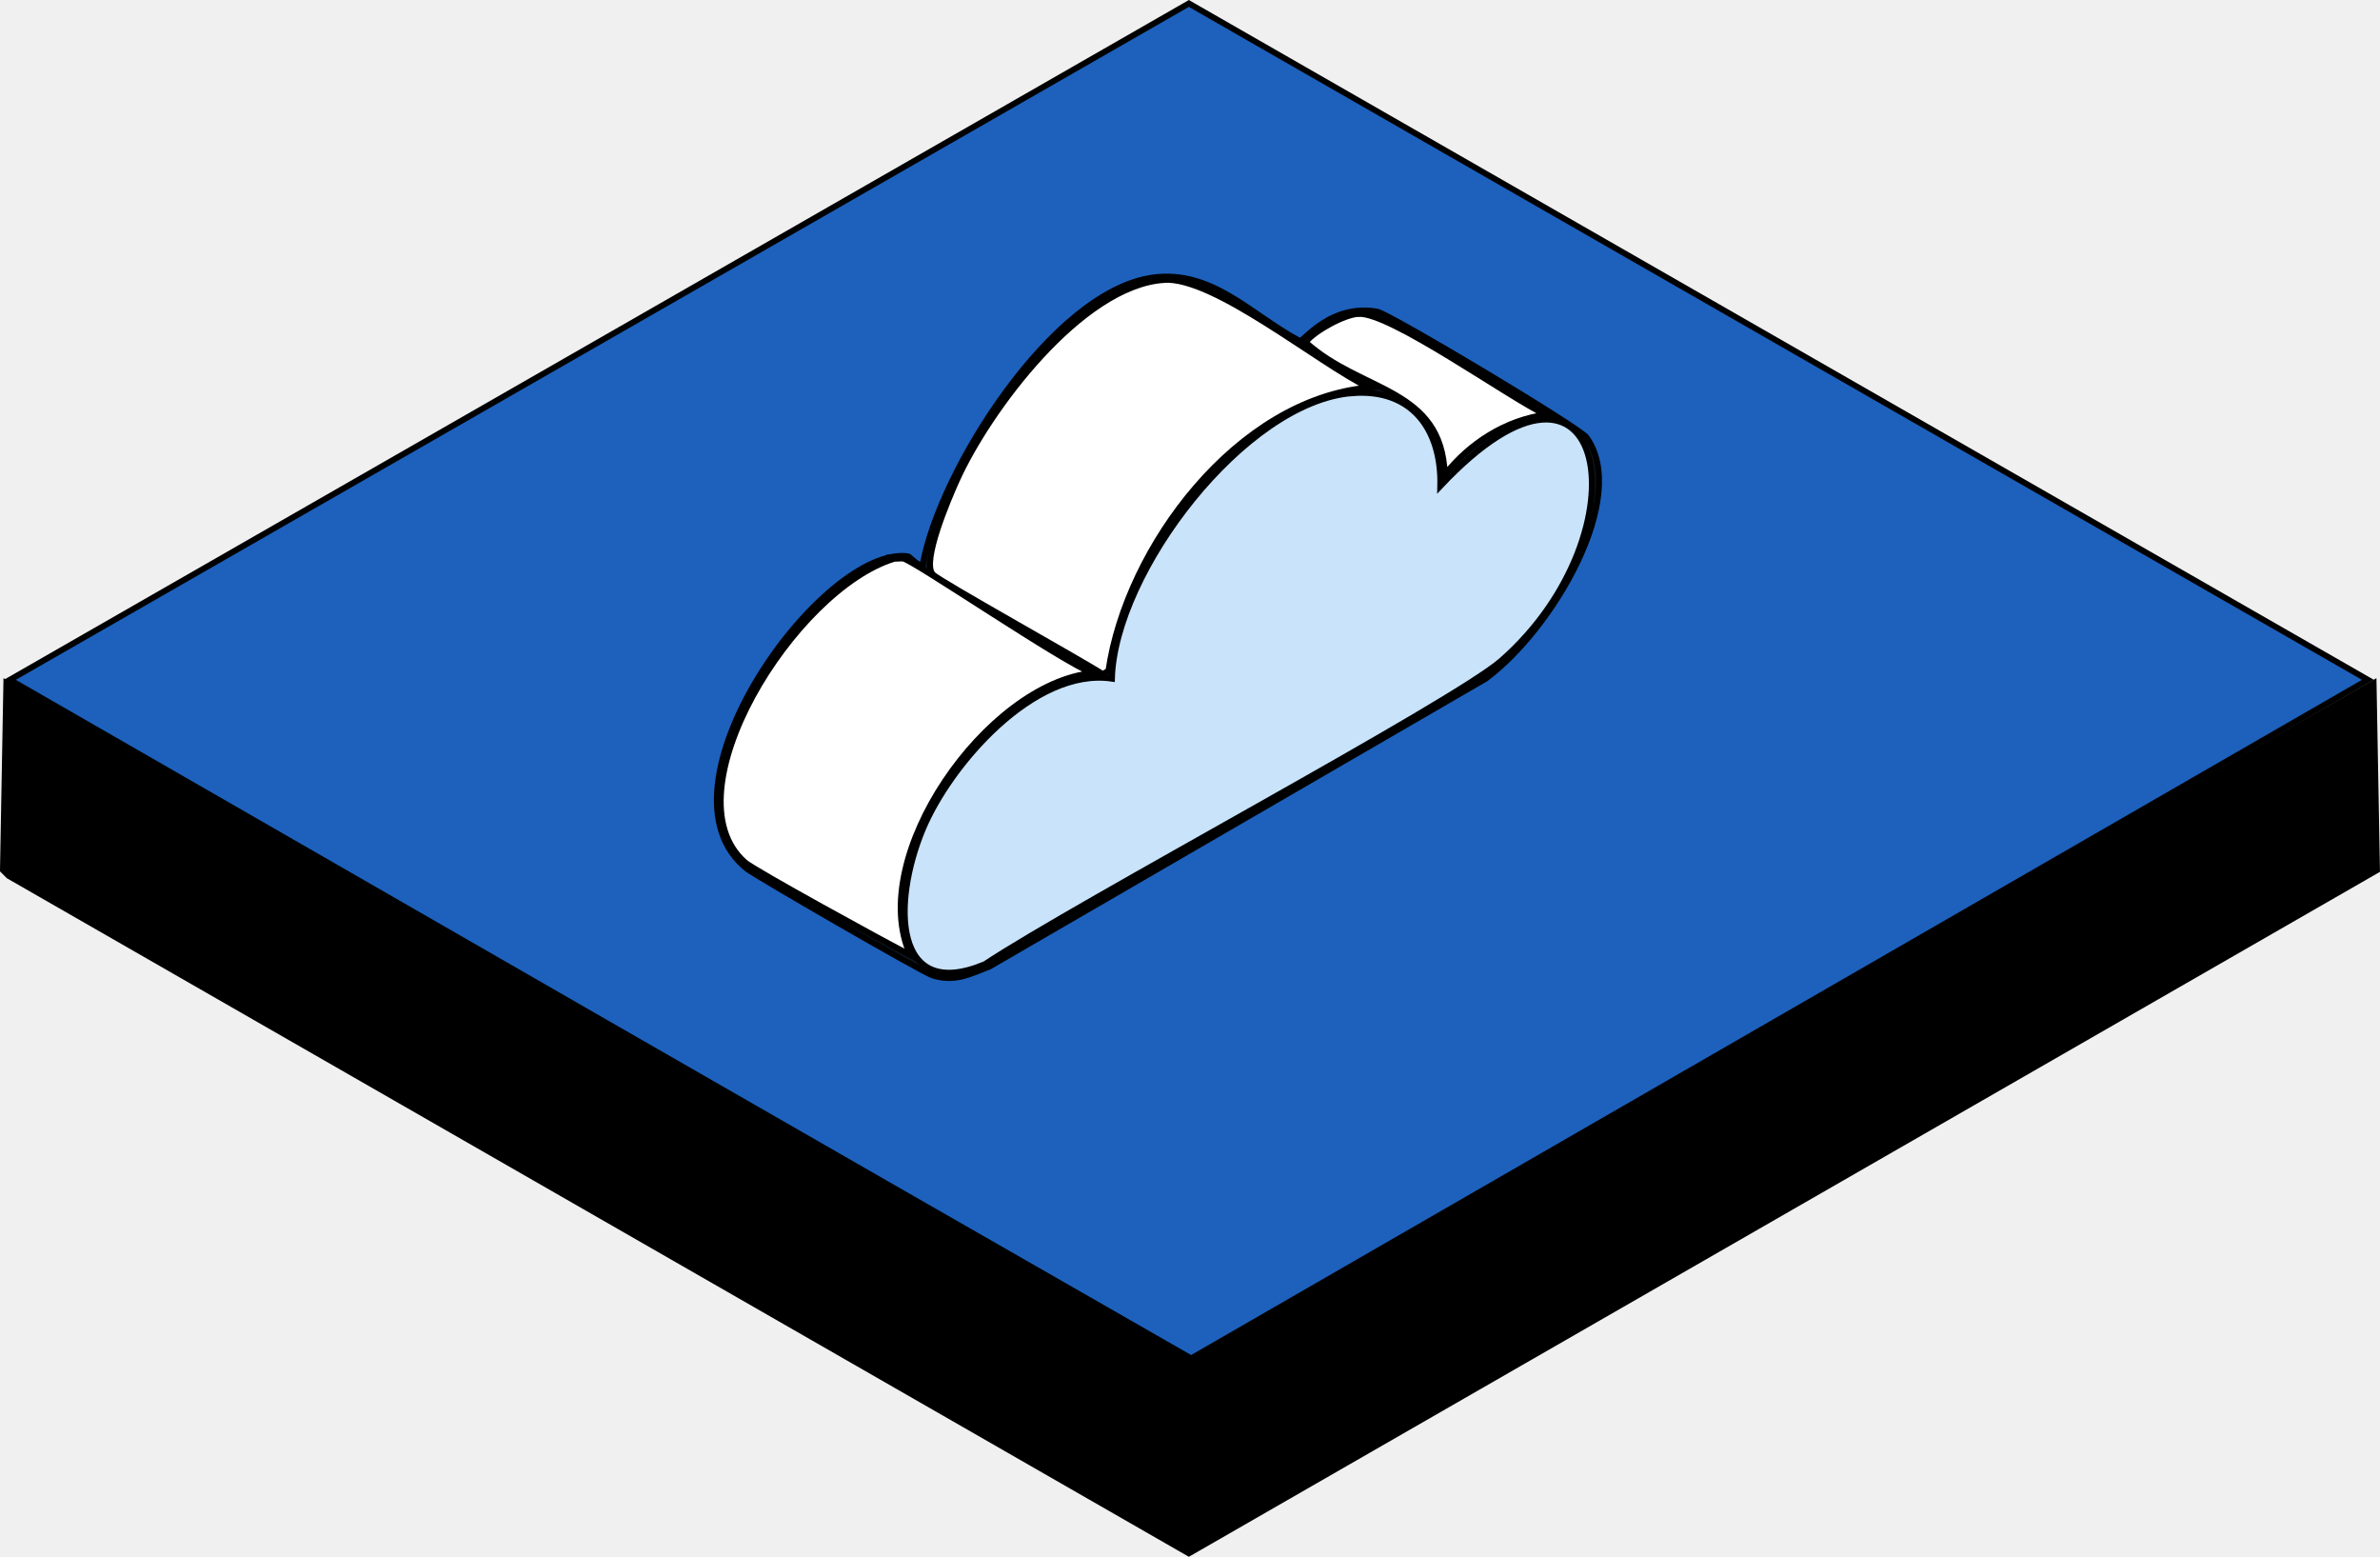
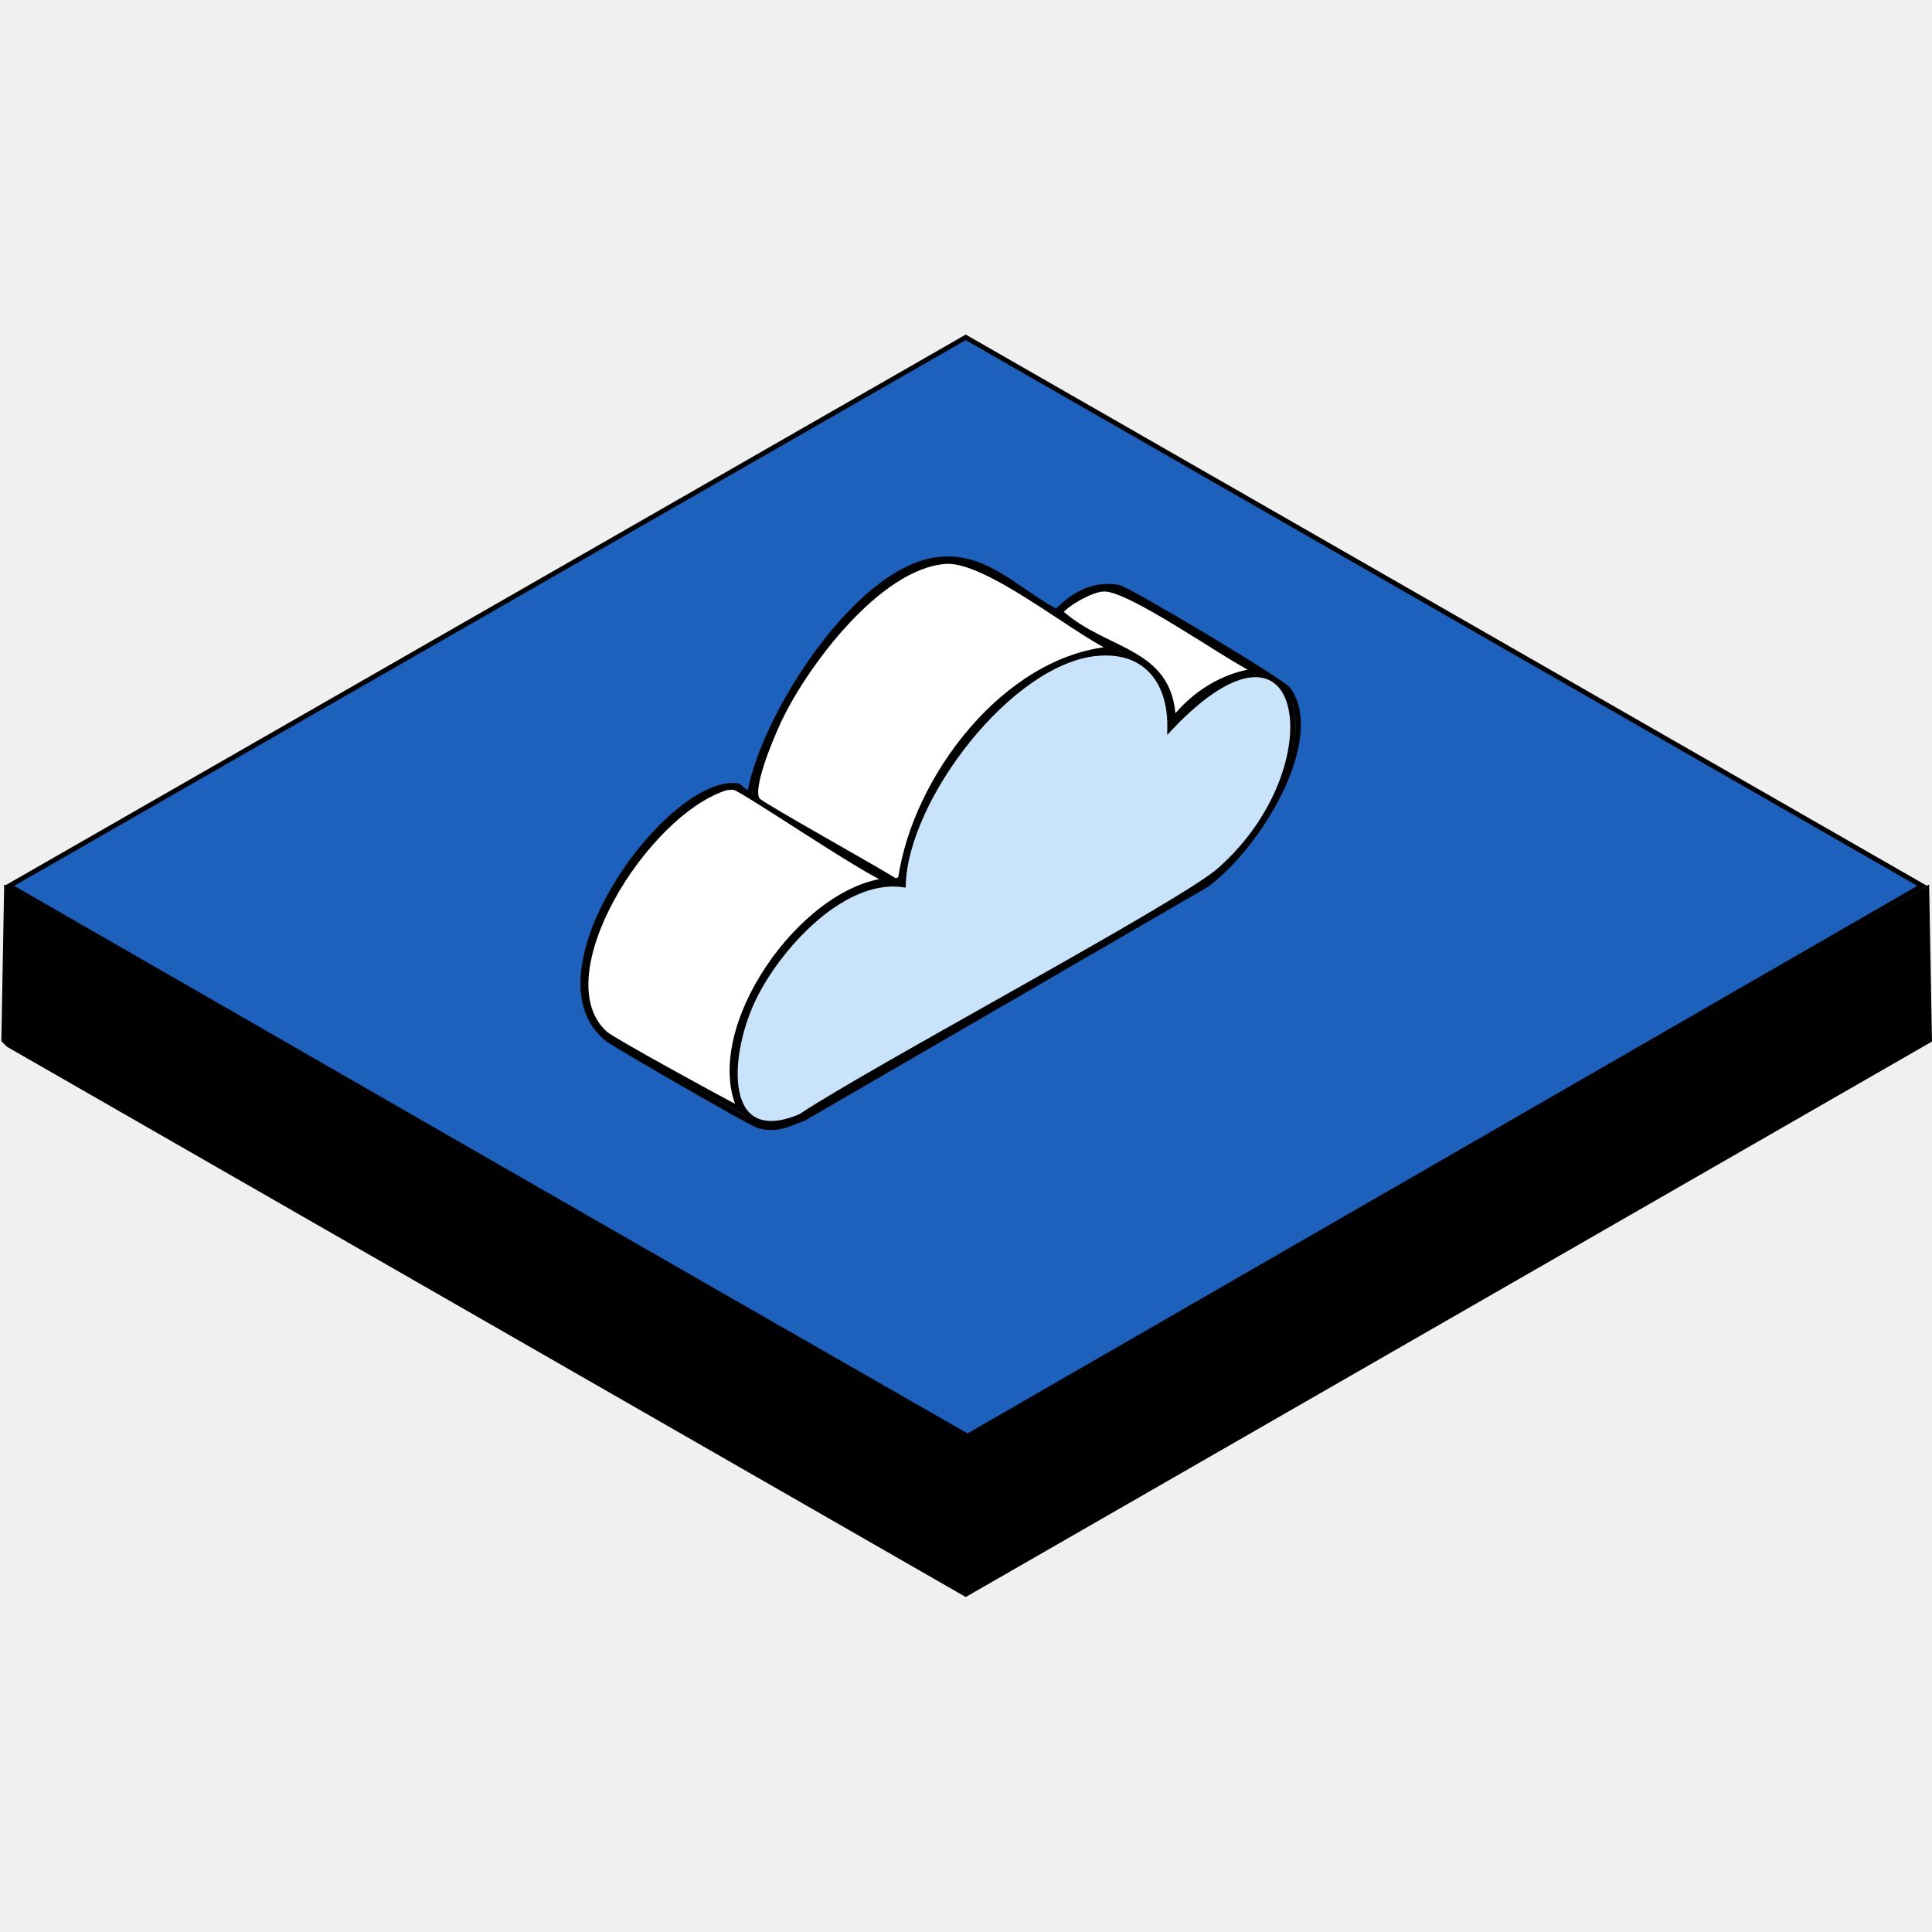
- <svg xmlns="http://www.w3.org/2000/svg" viewBox="0 0 399.82 261.44">
+ <svg xmlns="http://www.w3.org/2000/svg" id="_레이어_2" data-name="레이어 2" viewBox="0 0 400.1 400">
  <defs>
    <style>
      .cls-1 {
        fill: #fff;
      }

      .cls-1, .cls-2, .cls-3, .cls-4, .cls-5 {
        stroke: #000;
        stroke-miterlimit: 10;
+       }
+ 
+       .cls-6 {
+         fill: none;
      }

      .cls-3 {
        fill: #0e151f;
      }

      .cls-4 {
        fill: #c9e3fa;
      }

      .cls-5 {
        fill: #1d61bd;
      }
    </style>
  </defs>
-   <g>
-     <polygon class="cls-2" points="1.07 114.74 199.72 228.9 398.74 114.74 399.31 146.13 199.72 260.87 1.46 147.09 .5 146.13 1.07 114.74" />
+   <g id="_레이어_1-2" data-name="레이어 1">
    <g>
-       <path class="cls-5" d="M199.72.58l198.07,113.59-197.69,113.97C133.89,190.26,67.77,152.21,1.65,114.17L199.72.58Z" />
      <g>
-         <path class="cls-3" d="M193.63,46.62c10.06-1.38,16.51,6.3,24.74,10.66.72.02,5.08-6.26,12.94-4.95,2.03.34,33.99,19.45,35.2,21.12,7.27,10.05-5.64,32.16-16.93,40.53l-83.34,48.33c-3.3,1.29-5.85,2.64-9.51,1.52-1.72-.52-29.79-16.77-31.2-17.89-17-13.45,12.76-54.45,27.02-52.51.25.03,1.81,1.9,2.47,1.33,2.9-15.87,21.86-45.84,38.63-48.14Z" />
-         <path class="cls-4" d="M227.12,66.03c10.13-.82,15.06,6.17,14.84,15.6,28.33-30.08,34.84,7.72,10.27,29.3-8.04,7.07-71.63,40.92-86.76,50.99-15.43,6.49-15.61-10.3-10.46-22.64,4.51-10.83,18.69-27.23,31.78-25.31.5-17.92,22.29-46.48,40.34-47.95Z" />
-         <path class="cls-1" d="M195.53,47c8.43-.56,25.95,13.98,34.44,18.08-22.07,1.95-40.73,26.73-43.76,47.57l-.95.57c-3.8-2.47-27.39-15.56-28.54-16.74-1.99-2.05,2.71-12.94,4-15.79,5.28-11.73,20.92-32.75,34.82-33.68Z" />
-         <path class="cls-1" d="M150.25,93.81c.48.06,1.06-.09,1.52,0,1.82.35,27.05,17.57,31.78,19.22-17.74,1.78-38.16,30.83-30.63,47.38-4.65-2.44-26.18-14.2-27.78-15.6-13.13-11.56,8.28-45.89,25.12-50.99Z" />
-         <path class="cls-1" d="M228.26,52.71c5.34-.24,25.1,13.93,31.39,16.93-6.74.93-12.78,4.8-16.93,10.08-.54-14.68-14.01-13.73-23.4-22.26,1.61-1.97,6.53-4.65,8.94-4.76Z" />
+         <polygon class="cls-2" points="1.35 184.02 200 298.18 399.02 184.02 399.59 215.41 200 330.15 1.74 216.37 .78 215.41 1.35 184.02" />
+         <g>
+           <path class="cls-5" d="M200,69.86l198.07,113.59-197.69,113.97C134.17,259.54,68.05,221.49,1.93,183.45l198.07-113.59Z" />
+           <g>
+             <path class="cls-3" d="M193.91,115.9c10.06-1.38,16.51,6.3,24.74,10.66.72.02,5.08-6.26,12.94-4.95,2.03.34,33.99,19.45,35.2,21.12,7.27,10.05-5.64,32.16-16.93,40.53l-83.34,48.33c-3.3,1.29-5.85,2.64-9.51,1.52-1.72-.52-29.79-16.77-31.2-17.89-17-13.45,12.76-54.45,27.02-52.51.25.03,1.81,1.9,2.47,1.33,2.9-15.87,21.86-45.84,38.63-48.14h-.02Z" />
+             <path class="cls-4" d="M227.4,135.31c10.13-.82,15.06,6.17,14.84,15.6,28.33-30.08,34.84,7.72,10.27,29.3-8.04,7.07-71.63,40.92-86.76,50.99-15.43,6.49-15.61-10.3-10.46-22.64,4.51-10.83,18.69-27.23,31.78-25.31.5-17.92,22.29-46.48,40.34-47.95h0Z" />
+             <path class="cls-1" d="M195.81,116.28c8.43-.56,25.95,13.98,34.44,18.08-22.07,1.95-40.73,26.73-43.76,47.57l-.95.57c-3.8-2.47-27.39-15.56-28.54-16.74-1.99-2.05,2.71-12.94,4-15.79,5.28-11.73,20.92-32.75,34.82-33.68h-.01Z" />
+             <path class="cls-1" d="M150.53,163.09c.48.06,1.06-.09,1.52,0,1.82.35,27.05,17.57,31.78,19.22-17.74,1.78-38.16,30.83-30.63,47.38-4.65-2.44-26.18-14.2-27.78-15.6-13.13-11.56,8.28-45.89,25.12-50.99h0Z" />
+             <path class="cls-1" d="M228.54,121.99c5.34-.24,25.1,13.93,31.39,16.93-6.74.93-12.78,4.8-16.93,10.08-.54-14.68-14.01-13.73-23.4-22.26,1.61-1.97,6.53-4.65,8.94-4.76h0Z" />
+           </g>
+         </g>
      </g>
+       <rect class="cls-6" width="400" height="400" />
    </g>
  </g>
</svg>
